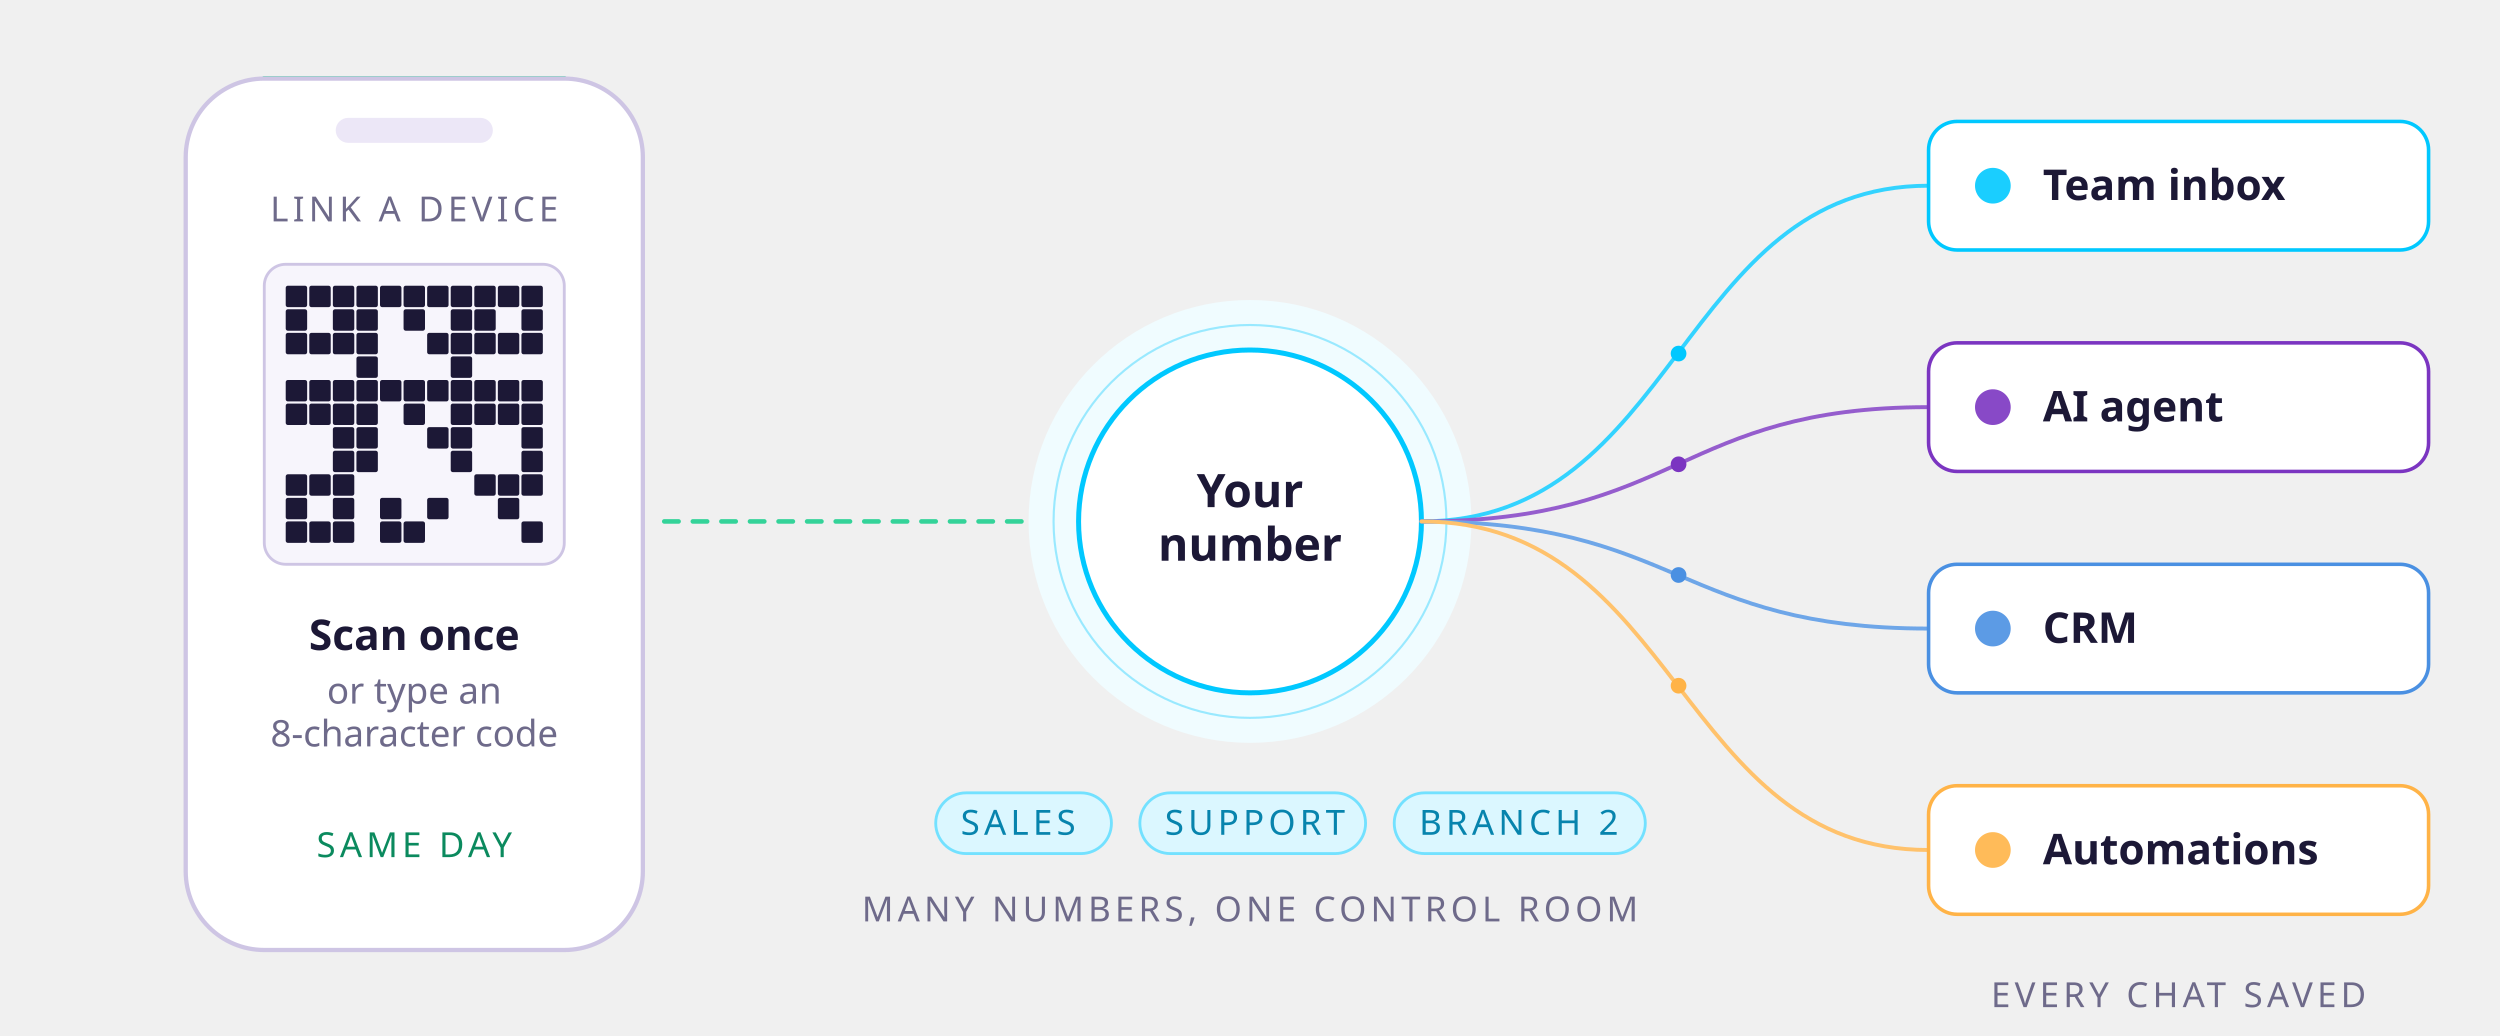
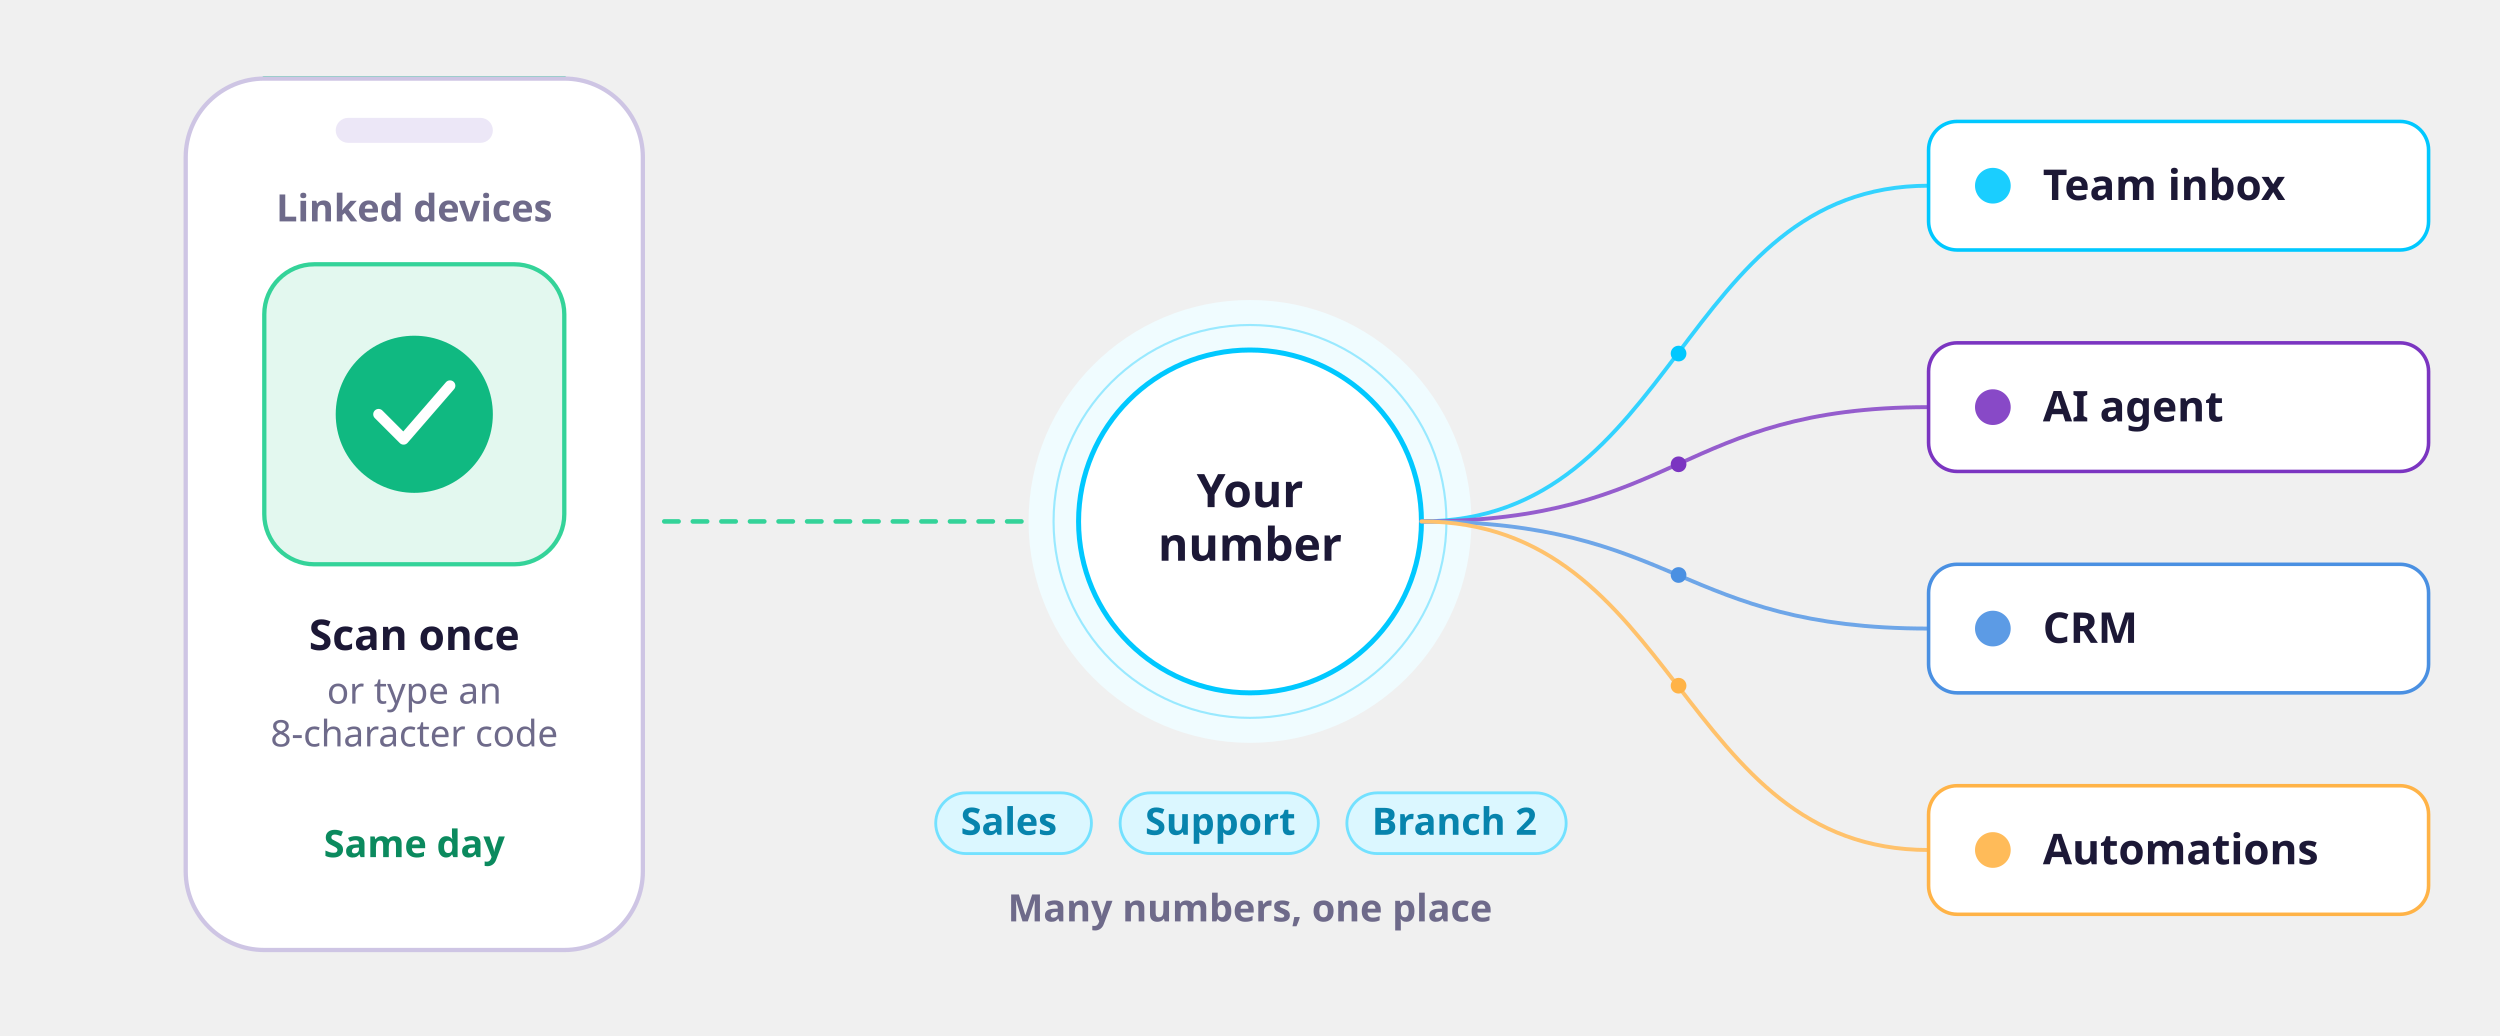
<svg xmlns="http://www.w3.org/2000/svg" viewBox="0 0 700 290" role="img" fill="none">
  <defs />
  <path d="M74 22 H158" stroke="#48D7A3" stroke-width="1.4" fill="none" stroke-linecap="round" stroke-linejoin="round" />
  <rect x="52" y="22" width="128" height="244" rx="22" fill="#FFFFFF" stroke="#CEC5E4" stroke-width="1.2" />
  <rect x="57" y="27" width="118" height="234" rx="18" fill="#FFFFFF" />
  <rect x="94.0" y="33" width="44" height="7" rx="3.5" fill="#ECE7F7" />
-   <text x="116" y="62" font-family="JetBrains Mono" font-size="9.72" font-weight="500" fill="#6E6A8A" text-anchor="middle" letter-spacing="1.2">LINK A DEVICE</text>
-   <rect x="74" y="74" width="84" height="84" rx="6" fill="#F7F5FC" stroke="#CEC5E4" stroke-width="0.8" />
-   <rect x="80.0" y="80.0" width="6.0" height="6.0" rx="0.6" fill="#1C1836" />
-   <rect x="86.6" y="80.0" width="6.0" height="6.0" rx="0.6" fill="#1C1836" />
-   <rect x="93.2" y="80.0" width="6.0" height="6.0" rx="0.6" fill="#1C1836" />
-   <rect x="99.8" y="80.0" width="6.0" height="6.0" rx="0.6" fill="#1C1836" />
-   <rect x="106.4" y="80.0" width="6.0" height="6.0" rx="0.6" fill="#1C1836" />
-   <rect x="113.0" y="80.0" width="6.0" height="6.0" rx="0.6" fill="#1C1836" />
-   <rect x="119.6" y="80.0" width="6.0" height="6.0" rx="0.6" fill="#1C1836" />
-   <rect x="126.2" y="80.0" width="6.0" height="6.0" rx="0.6" fill="#1C1836" />
-   <rect x="132.8" y="80.0" width="6.0" height="6.0" rx="0.6" fill="#1C1836" />
-   <rect x="139.4" y="80.0" width="6.0" height="6.0" rx="0.6" fill="#1C1836" />
-   <rect x="146.0" y="80.0" width="6.0" height="6.0" rx="0.6" fill="#1C1836" />
-   <rect x="80.0" y="86.6" width="6.0" height="6.0" rx="0.6" fill="#1C1836" />
-   <rect x="93.2" y="86.6" width="6.0" height="6.0" rx="0.6" fill="#1C1836" />
-   <rect x="99.8" y="86.6" width="6.0" height="6.0" rx="0.6" fill="#1C1836" />
-   <rect x="113.0" y="86.6" width="6.0" height="6.0" rx="0.6" fill="#1C1836" />
-   <rect x="126.2" y="86.6" width="6.0" height="6.0" rx="0.6" fill="#1C1836" />
-   <rect x="132.8" y="86.6" width="6.0" height="6.0" rx="0.6" fill="#1C1836" />
-   <rect x="146.0" y="86.6" width="6.0" height="6.0" rx="0.6" fill="#1C1836" />
-   <rect x="80.0" y="93.2" width="6.0" height="6.0" rx="0.6" fill="#1C1836" />
-   <rect x="86.6" y="93.2" width="6.0" height="6.0" rx="0.6" fill="#1C1836" />
-   <rect x="93.2" y="93.2" width="6.0" height="6.0" rx="0.6" fill="#1C1836" />
-   <rect x="99.8" y="93.2" width="6.0" height="6.0" rx="0.6" fill="#1C1836" />
-   <rect x="119.6" y="93.2" width="6.0" height="6.0" rx="0.6" fill="#1C1836" />
-   <rect x="126.2" y="93.2" width="6.0" height="6.0" rx="0.6" fill="#1C1836" />
-   <rect x="132.8" y="93.2" width="6.0" height="6.0" rx="0.6" fill="#1C1836" />
-   <rect x="139.4" y="93.2" width="6.0" height="6.0" rx="0.6" fill="#1C1836" />
-   <rect x="146.0" y="93.2" width="6.0" height="6.0" rx="0.6" fill="#1C1836" />
-   <rect x="99.8" y="99.8" width="6.0" height="6.0" rx="0.6" fill="#1C1836" />
-   <rect x="126.2" y="99.8" width="6.0" height="6.0" rx="0.6" fill="#1C1836" />
-   <rect x="80.0" y="106.4" width="6.0" height="6.0" rx="0.6" fill="#1C1836" />
-   <rect x="86.6" y="106.4" width="6.0" height="6.0" rx="0.6" fill="#1C1836" />
-   <rect x="93.2" y="106.4" width="6.0" height="6.0" rx="0.6" fill="#1C1836" />
-   <rect x="99.8" y="106.4" width="6.0" height="6.0" rx="0.6" fill="#1C1836" />
-   <rect x="106.4" y="106.4" width="6.0" height="6.0" rx="0.6" fill="#1C1836" />
-   <rect x="113.0" y="106.4" width="6.0" height="6.0" rx="0.6" fill="#1C1836" />
-   <rect x="119.6" y="106.4" width="6.0" height="6.0" rx="0.6" fill="#1C1836" />
-   <rect x="126.2" y="106.4" width="6.0" height="6.0" rx="0.6" fill="#1C1836" />
-   <rect x="132.8" y="106.4" width="6.0" height="6.0" rx="0.6" fill="#1C1836" />
-   <rect x="139.4" y="106.4" width="6.0" height="6.0" rx="0.6" fill="#1C1836" />
-   <rect x="146.0" y="106.4" width="6.0" height="6.0" rx="0.6" fill="#1C1836" />
-   <rect x="80.0" y="113.0" width="6.0" height="6.0" rx="0.6" fill="#1C1836" />
-   <rect x="86.6" y="113.0" width="6.0" height="6.0" rx="0.6" fill="#1C1836" />
-   <rect x="93.2" y="113.0" width="6.0" height="6.0" rx="0.6" fill="#1C1836" />
-   <rect x="99.8" y="113.0" width="6.0" height="6.0" rx="0.6" fill="#1C1836" />
-   <rect x="113.0" y="113.0" width="6.0" height="6.0" rx="0.6" fill="#1C1836" />
-   <rect x="126.2" y="113.0" width="6.0" height="6.0" rx="0.6" fill="#1C1836" />
-   <rect x="132.8" y="113.0" width="6.0" height="6.0" rx="0.6" fill="#1C1836" />
-   <rect x="139.4" y="113.0" width="6.0" height="6.0" rx="0.6" fill="#1C1836" />
-   <rect x="146.0" y="113.0" width="6.0" height="6.0" rx="0.6" fill="#1C1836" />
-   <rect x="93.2" y="119.6" width="6.0" height="6.0" rx="0.6" fill="#1C1836" />
-   <rect x="99.8" y="119.6" width="6.0" height="6.0" rx="0.6" fill="#1C1836" />
-   <rect x="119.6" y="119.6" width="6.0" height="6.0" rx="0.6" fill="#1C1836" />
-   <rect x="126.2" y="119.6" width="6.0" height="6.0" rx="0.6" fill="#1C1836" />
-   <rect x="146.0" y="119.6" width="6.0" height="6.0" rx="0.6" fill="#1C1836" />
-   <rect x="93.2" y="126.2" width="6.0" height="6.0" rx="0.6" fill="#1C1836" />
-   <rect x="99.8" y="126.2" width="6.0" height="6.0" rx="0.6" fill="#1C1836" />
-   <rect x="126.2" y="126.2" width="6.0" height="6.0" rx="0.6" fill="#1C1836" />
-   <rect x="146.0" y="126.2" width="6.0" height="6.0" rx="0.6" fill="#1C1836" />
-   <rect x="80.0" y="132.8" width="6.0" height="6.0" rx="0.6" fill="#1C1836" />
-   <rect x="86.6" y="132.8" width="6.0" height="6.0" rx="0.6" fill="#1C1836" />
-   <rect x="93.2" y="132.8" width="6.0" height="6.0" rx="0.6" fill="#1C1836" />
-   <rect x="132.8" y="132.8" width="6.0" height="6.0" rx="0.6" fill="#1C1836" />
-   <rect x="139.4" y="132.8" width="6.0" height="6.0" rx="0.6" fill="#1C1836" />
-   <rect x="146.0" y="132.8" width="6.0" height="6.0" rx="0.6" fill="#1C1836" />
-   <rect x="80.0" y="139.4" width="6.0" height="6.0" rx="0.6" fill="#1C1836" />
-   <rect x="93.2" y="139.4" width="6.0" height="6.0" rx="0.6" fill="#1C1836" />
-   <rect x="106.4" y="139.4" width="6.0" height="6.0" rx="0.6" fill="#1C1836" />
-   <rect x="119.6" y="139.4" width="6.0" height="6.0" rx="0.6" fill="#1C1836" />
-   <rect x="139.4" y="139.4" width="6.0" height="6.0" rx="0.6" fill="#1C1836" />
-   <rect x="80.0" y="146.0" width="6.0" height="6.0" rx="0.6" fill="#1C1836" />
-   <rect x="86.6" y="146.0" width="6.0" height="6.0" rx="0.6" fill="#1C1836" />
-   <rect x="93.2" y="146.0" width="6.0" height="6.0" rx="0.6" fill="#1C1836" />
-   <rect x="106.4" y="146.0" width="6.0" height="6.0" rx="0.6" fill="#1C1836" />
-   <rect x="113.0" y="146.0" width="6.0" height="6.0" rx="0.6" fill="#1C1836" />
-   <rect x="146.0" y="146.0" width="6.0" height="6.0" rx="0.6" fill="#1C1836" />
+   <text x="116" y="62" font-family="DM Sans" font-size="10.58" font-weight="600" fill="#6E6A8A" text-anchor="middle">Linked devices</text>
+   <rect x="74" y="74" width="84" height="84" rx="14" fill="#E3F8EF" stroke="#34D399" stroke-width="1.2" />
+   <circle cx="116" cy="116" r="22" fill="#10B981" />
+   <path d="M106 116.0 l7.0 7.0 l13.0 -15.0" stroke="#FFFFFF" stroke-width="3" fill="none" stroke-linecap="round" stroke-linejoin="round" />
  <text x="116" y="182" font-family="Oxanium, DM Sans" font-size="11.88" font-weight="700" fill="#1C1836" text-anchor="middle">Scan once</text>
  <text x="116" y="197" font-family="DM Sans" font-size="10.26" font-weight="400" fill="#6E6A8A" text-anchor="middle">or type an</text>
  <text x="116" y="209" font-family="DM Sans" font-size="10.26" font-weight="400" fill="#6E6A8A" text-anchor="middle">8-character code</text>
-   <text x="116" y="240" font-family="JetBrains Mono" font-size="9.72" font-weight="500" fill="#0B8A5E" text-anchor="middle" letter-spacing="1.2">SAME DAY</text>
+   <text x="116" y="240" font-family="DM Sans" font-size="10.58" font-weight="600" fill="#0B8A5E" text-anchor="middle">Same day</text>
  <line x1="186" y1="146" x2="296" y2="146" stroke="#34D399" stroke-width="1.3" stroke-linecap="round" stroke-dasharray="4 4" />
  <path d="M291.6 148.4 L296 146 L291.6 143.6" stroke="#34D399" stroke-width="1.3" fill="none" stroke-linecap="round" stroke-linejoin="round" />
  <circle cx="350" cy="146" r="62" fill="#F0FCFF" />
  <circle cx="350" cy="146" r="48" fill="#FFFFFF" stroke="#00C8FF" stroke-width="1.4" />
  <circle cx="350" cy="146" r="55" fill="none" stroke="#99E9FF" stroke-width="0.6" />
  <text x="350" y="142" font-family="Oxanium, DM Sans" font-size="12.96" font-weight="700" fill="#1C1836" text-anchor="middle">Your</text>
  <text x="350" y="157" font-family="Oxanium, DM Sans" font-size="12.96" font-weight="700" fill="#1C1836" text-anchor="middle">number</text>
-   <rect x="262" y="222" width="49.2" height="17" rx="8.5" fill="#DBF7FF" stroke="#73E1FF" stroke-width=".8" />
-   <text x="269" y="233.74" font-family="JetBrains Mono" font-size="9.72" font-weight="500" fill="#0784AD" text-anchor="start" letter-spacing="1.2">SALES</text>
-   <rect x="319.16" y="222" width="63.2" height="17" rx="8.5" fill="#DBF7FF" stroke="#73E1FF" stroke-width=".8" />
-   <text x="326.16" y="233.74" font-family="JetBrains Mono" font-size="9.72" font-weight="500" fill="#0784AD" text-anchor="start" letter-spacing="1.2">SUPPORT</text>
-   <rect x="390.384" y="222" width="70.3" height="17" rx="8.5" fill="#DBF7FF" stroke="#73E1FF" stroke-width=".8" />
-   <text x="397.384" y="233.74" font-family="JetBrains Mono" font-size="9.72" font-weight="500" fill="#0784AD" text-anchor="start" letter-spacing="1.2">BRANCH 2</text>
-   <text x="350" y="258" font-family="JetBrains Mono" font-size="9.72" font-weight="500" fill="#6E6A8A" text-anchor="middle" letter-spacing="1.2">MANY NUMBERS, ONE CONTROL ROOM</text>
+   <rect x="262" y="222" width="43.6" height="17" rx="8.5" fill="#DBF7FF" stroke="#73E1FF" stroke-width=".8" />
+   <text x="269" y="233.74" font-family="DM Sans" font-size="10.58" font-weight="600" fill="#0784AD" text-anchor="start">Sales</text>
+   <rect x="313.635" y="222" width="55.5" height="17" rx="8.5" fill="#DBF7FF" stroke="#73E1FF" stroke-width=".8" />
+   <text x="320.635" y="233.74" font-family="DM Sans" font-size="10.58" font-weight="600" fill="#0784AD" text-anchor="start">Support</text>
+   <rect x="377.124" y="222" width="61.4" height="17" rx="8.5" fill="#DBF7FF" stroke="#73E1FF" stroke-width=".8" />
+   <text x="384.124" y="233.74" font-family="DM Sans" font-size="10.58" font-weight="600" fill="#0784AD" text-anchor="start">Branch 2</text>
+   <text x="350" y="258" font-family="DM Sans" font-size="10.58" font-weight="600" fill="#6E6A8A" text-anchor="middle">Many numbers, one place</text>
  <path d="M398 146 C 470 146, 470 52, 540 52" stroke="#33D3FF" stroke-width="1.1" fill="none" stroke-linecap="round" stroke-linejoin="round" />
  <circle cx="470" cy="99.0" r="2.2" fill="#00C8FF" />
  <rect x="540" y="34" width="140" height="36" rx="8" fill="#FFFFFF" stroke="#00C8FF" stroke-width="1" />
  <circle cx="558" cy="52" r="5" fill="#1ACEFF" />
  <text x="572" y="56" font-family="DM Sans" font-size="11.88" font-weight="600" fill="#1C1836" text-anchor="start">Team inbox</text>
  <path d="M398 146 C 470 146, 470 114, 540 114" stroke="#955DCD" stroke-width="1.1" fill="none" stroke-linecap="round" stroke-linejoin="round" />
  <circle cx="470" cy="130.0" r="2.2" fill="#7B35C1" />
  <rect x="540" y="96" width="140" height="36" rx="8" fill="#FFFFFF" stroke="#7B35C1" stroke-width="1" />
  <circle cx="558" cy="114" r="5" fill="#8849C7" />
  <text x="572" y="118" font-family="DM Sans" font-size="11.88" font-weight="600" fill="#1C1836" text-anchor="start">AI agent</text>
  <path d="M398 146 C 470 146, 470 176, 540 176" stroke="#6EA6E8" stroke-width="1.1" fill="none" stroke-linecap="round" stroke-linejoin="round" />
  <circle cx="470" cy="161.0" r="2.2" fill="#4A90E2" />
  <rect x="540" y="158" width="140" height="36" rx="8" fill="#FFFFFF" stroke="#4A90E2" stroke-width="1" />
  <circle cx="558" cy="176" r="5" fill="#5C9BE5" />
  <text x="572" y="180" font-family="DM Sans" font-size="11.88" font-weight="600" fill="#1C1836" text-anchor="start">CRM</text>
  <path d="M398 146 C 470 146, 470 238, 540 238" stroke="#FFC26C" stroke-width="1.1" fill="none" stroke-linecap="round" stroke-linejoin="round" />
  <circle cx="470" cy="192.0" r="2.2" fill="#FFB347" />
  <rect x="540" y="220" width="140" height="36" rx="8" fill="#FFFFFF" stroke="#FFB347" stroke-width="1" />
  <circle cx="558" cy="238" r="5" fill="#FFBB59" />
  <text x="572" y="242" font-family="DM Sans" font-size="11.88" font-weight="600" fill="#1C1836" text-anchor="start">Automations</text>
-   <text x="610" y="282" font-family="JetBrains Mono" font-size="9.72" font-weight="500" fill="#6E6A8A" text-anchor="middle" letter-spacing="1.2">EVERY CHAT SAVED</text>
</svg>
